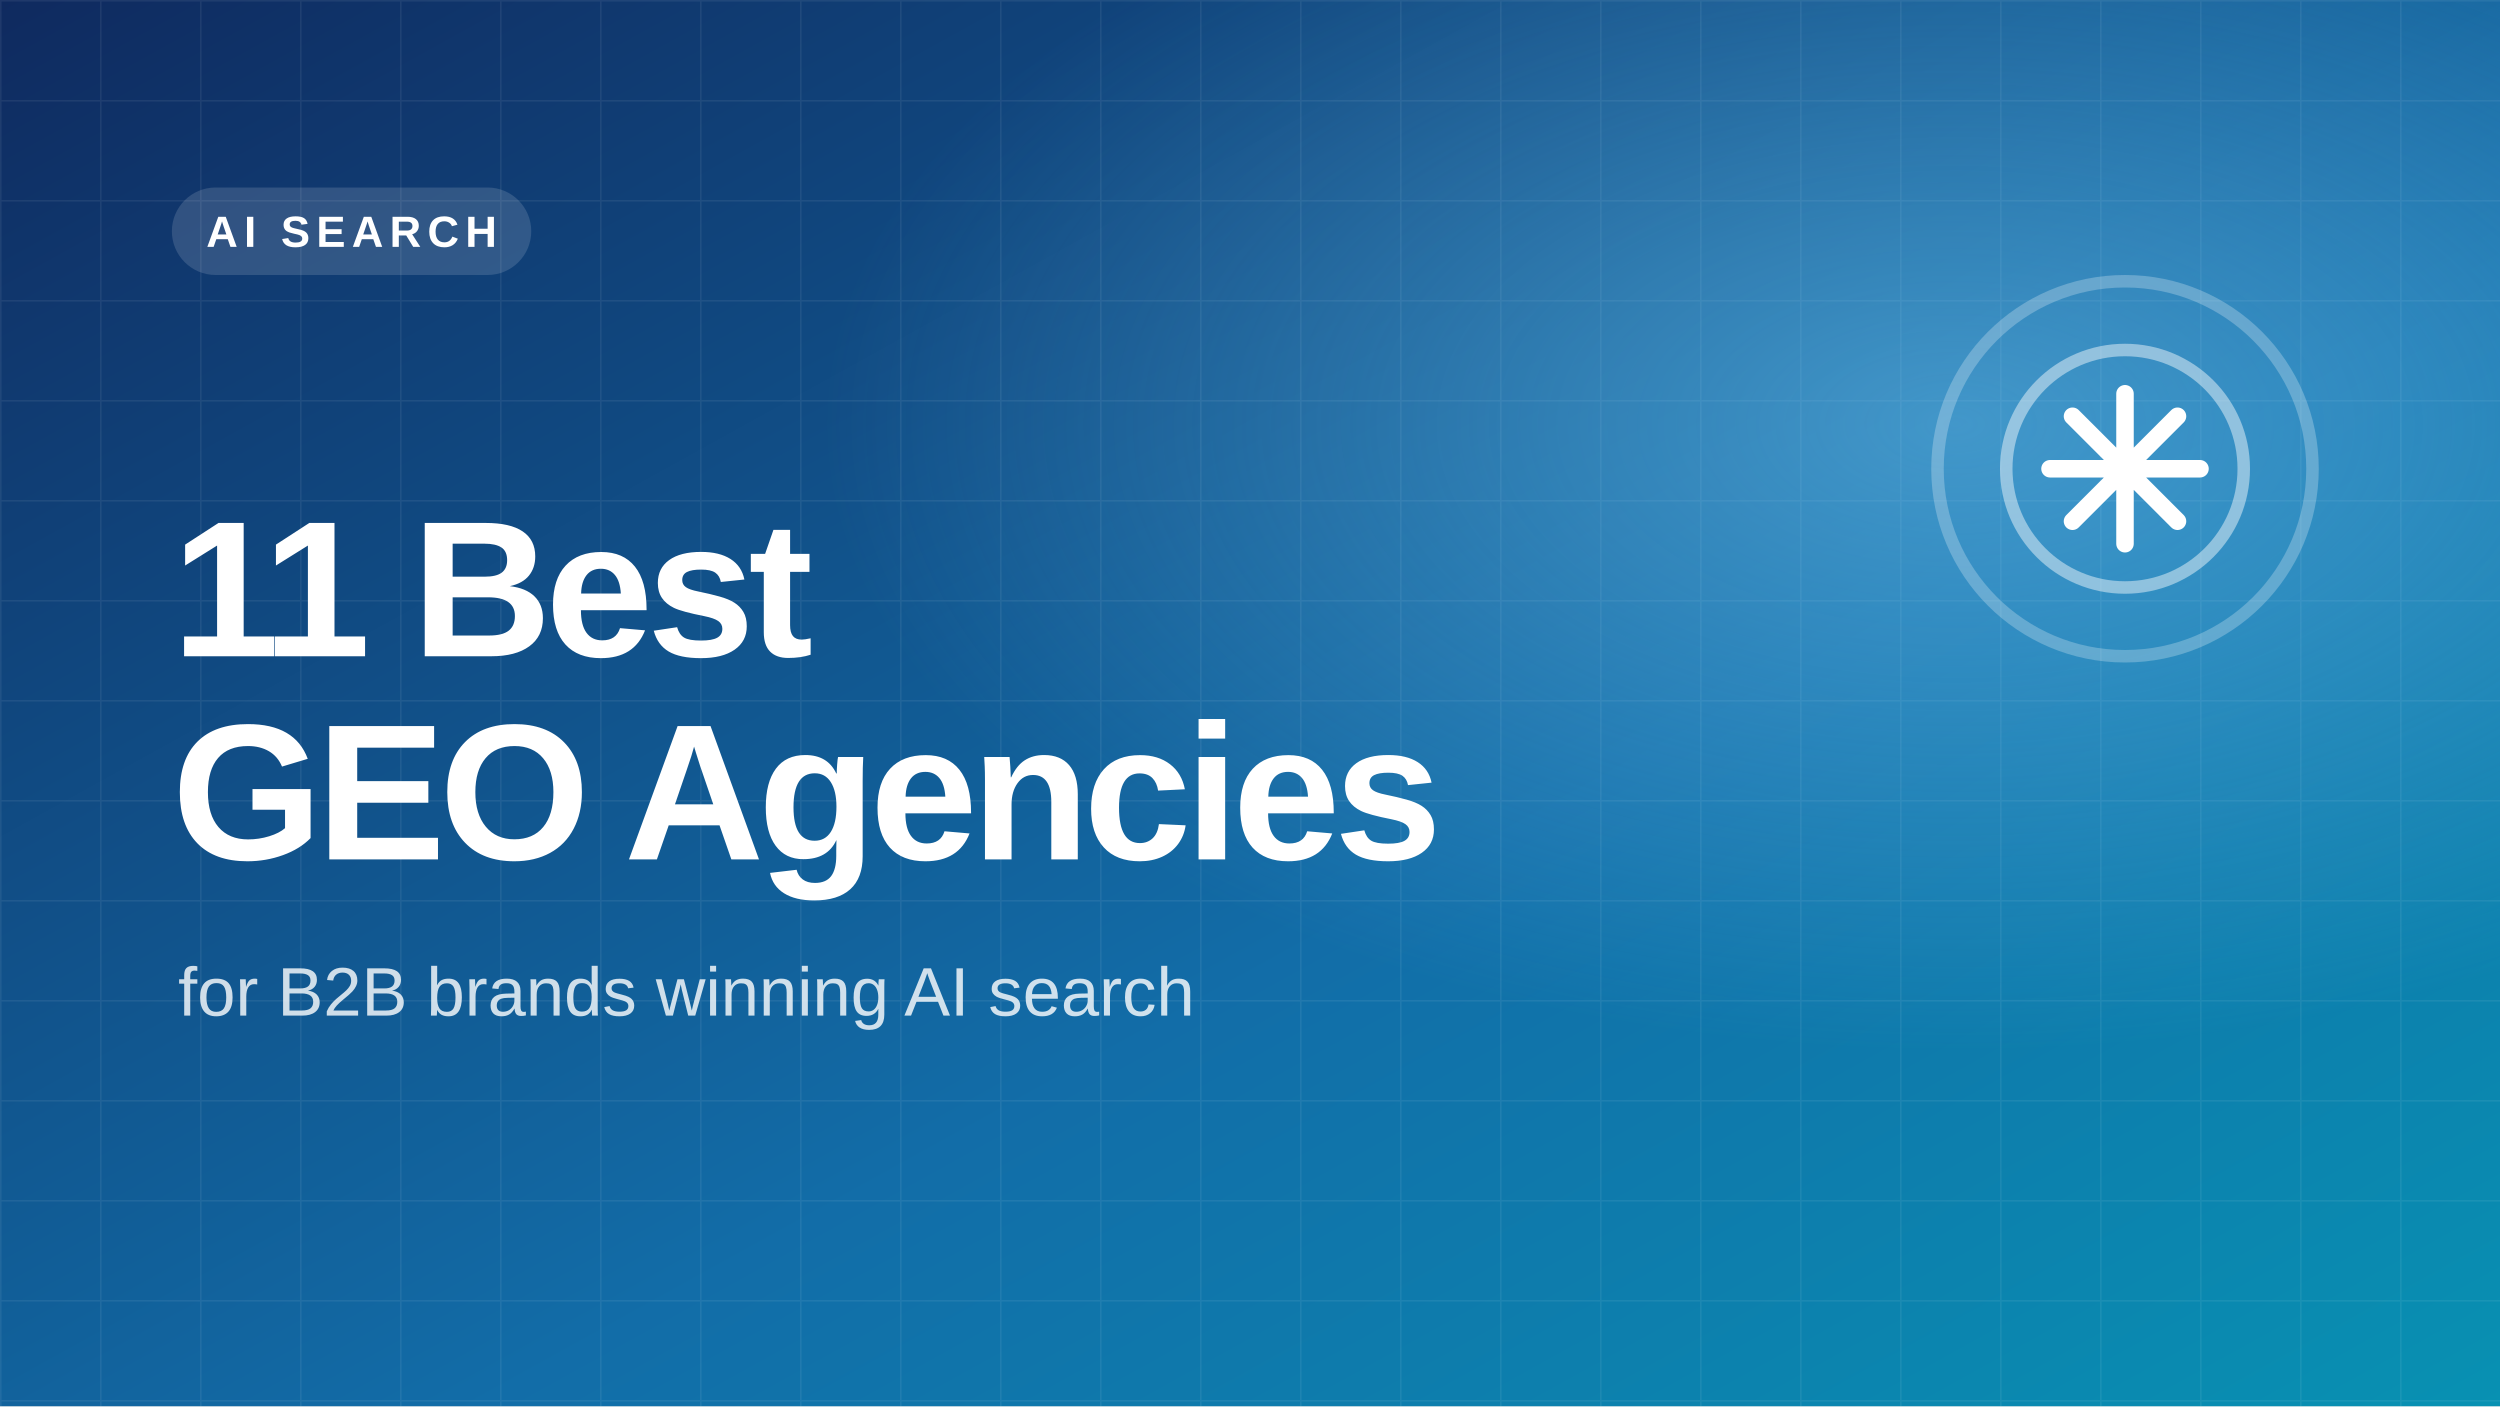
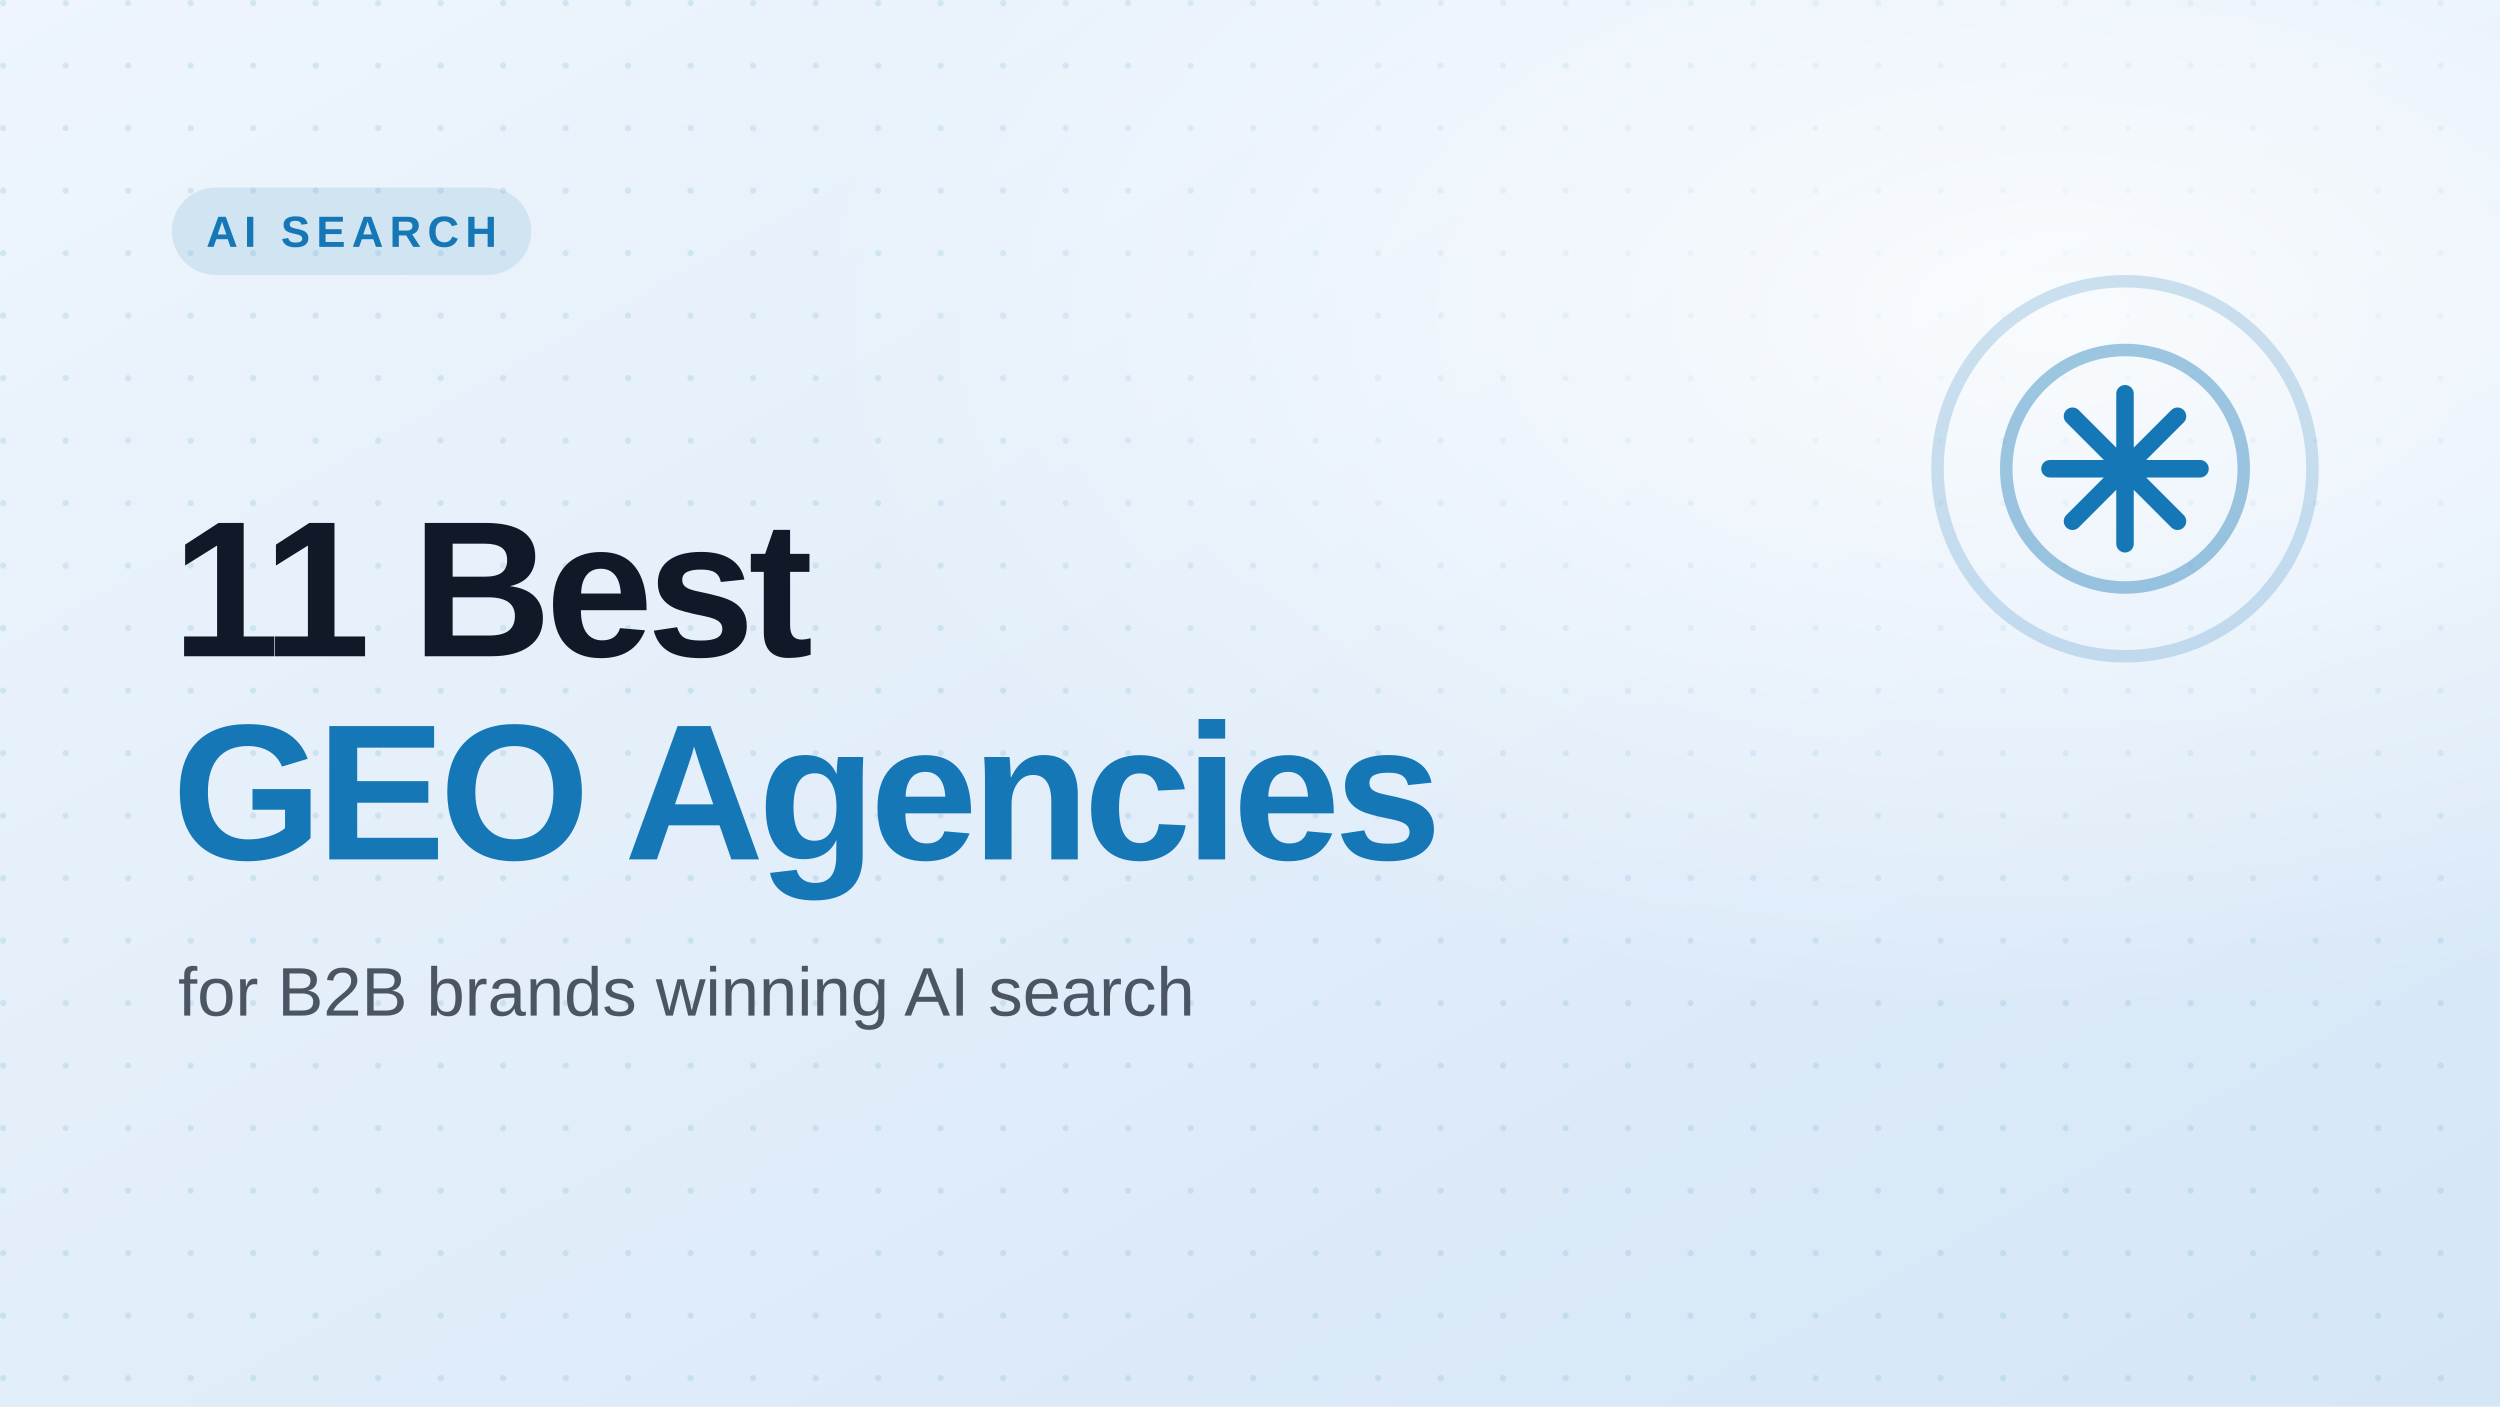
<svg xmlns="http://www.w3.org/2000/svg" viewBox="0 0 1600 900" role="img" aria-label="11 Best GEO Agencies">
  <defs>
    <linearGradient id="bg" x1="0" y1="0" x2="1" y2="1">
-       <stop offset="0" stop-color="#0f2a5f" />
-       <stop offset=".6" stop-color="#126da8" />
-       <stop offset="1" stop-color="#0891b2" />
+       <stop offset="0" stop-color="#eef5fc" />
+       <stop offset="1" stop-color="#d5e6f7" />
    </linearGradient>
-     <radialGradient id="glow" cx=".78" cy=".3" r=".45">
-       <stop offset="0" stop-color="#7dd3fc" stop-opacity=".45" />
-       <stop offset="1" stop-color="#7dd3fc" stop-opacity="0" />
+     <radialGradient id="glow" cx=".82" cy=".22" r=".5">
+       <stop offset="0" stop-color="#fff" stop-opacity=".8" />
+       <stop offset="1" stop-color="#fff" stop-opacity="0" />
    </radialGradient>
-     <pattern id="grid" width="64" height="64" patternUnits="userSpaceOnUse">
-       <path d="M64 0H0V64" fill="none" stroke="#fff" stroke-opacity=".07" stroke-width="2" />
+     <pattern id="dots" width="40" height="40" patternUnits="userSpaceOnUse">
+       <circle cx="2" cy="2" r="2" fill="#1577b5" fill-opacity=".12" />
    </pattern>
  </defs>
  <rect width="1600" height="900" fill="url(#bg)" />
-   <rect width="1600" height="900" fill="url(#grid)" />
+   <rect width="1600" height="900" fill="url(#dots)" />
  <rect width="1600" height="900" fill="url(#glow)" />
-   <g transform="translate(1360 300) scale(.8)" fill="none" stroke="#fff" stroke-width="10" stroke-linecap="round">
-     <circle r="150" stroke-opacity=".25" />
-     <circle r="95" stroke-opacity=".45" />
+   <g transform="translate(1360 300) scale(.8)" fill="none" stroke="#1577b5" stroke-width="10" stroke-linecap="round">
+     <circle r="150" stroke-opacity=".2" />
+     <circle r="95" stroke-opacity=".4" />
    <path d="M0-60V60M-60 0H60M-42-42L42 42M42-42L-42 42" stroke-width="14" />
  </g>
-   <g font-family="Helvetica Neue, Arial, sans-serif" fill="#fff">
-     <rect x="110" y="120" width="230" height="56" rx="28" fill="#fff" fill-opacity=".14" />
-     <text x="225" y="158" text-anchor="middle" font-size="28" font-weight="700" letter-spacing="4">AI SEARCH</text>
+   <g font-family="Helvetica Neue, Arial, sans-serif" fill="#111827">
+     <rect x="110" y="120" width="230" height="56" rx="28" fill="#1577b5" fill-opacity=".12" />
+     <text x="225" y="158" text-anchor="middle" font-size="28" font-weight="700" letter-spacing="4" fill="#1577b5">AI SEARCH</text>
    <text x="110" y="420" font-size="124" font-weight="800" letter-spacing="-4">11 Best</text>
-     <text x="110" y="550" font-size="124" font-weight="800" letter-spacing="-4">GEO Agencies</text>
-     <text x="114" y="650" font-size="44" font-weight="500" fill-opacity=".8">for B2B brands winning AI search</text>
+     <text x="110" y="550" font-size="124" font-weight="800" letter-spacing="-4" fill="#1577b5">GEO Agencies</text>
+     <text x="114" y="650" font-size="44" font-weight="500" fill="#4b5563">for B2B brands winning AI search</text>
  </g>
</svg>
